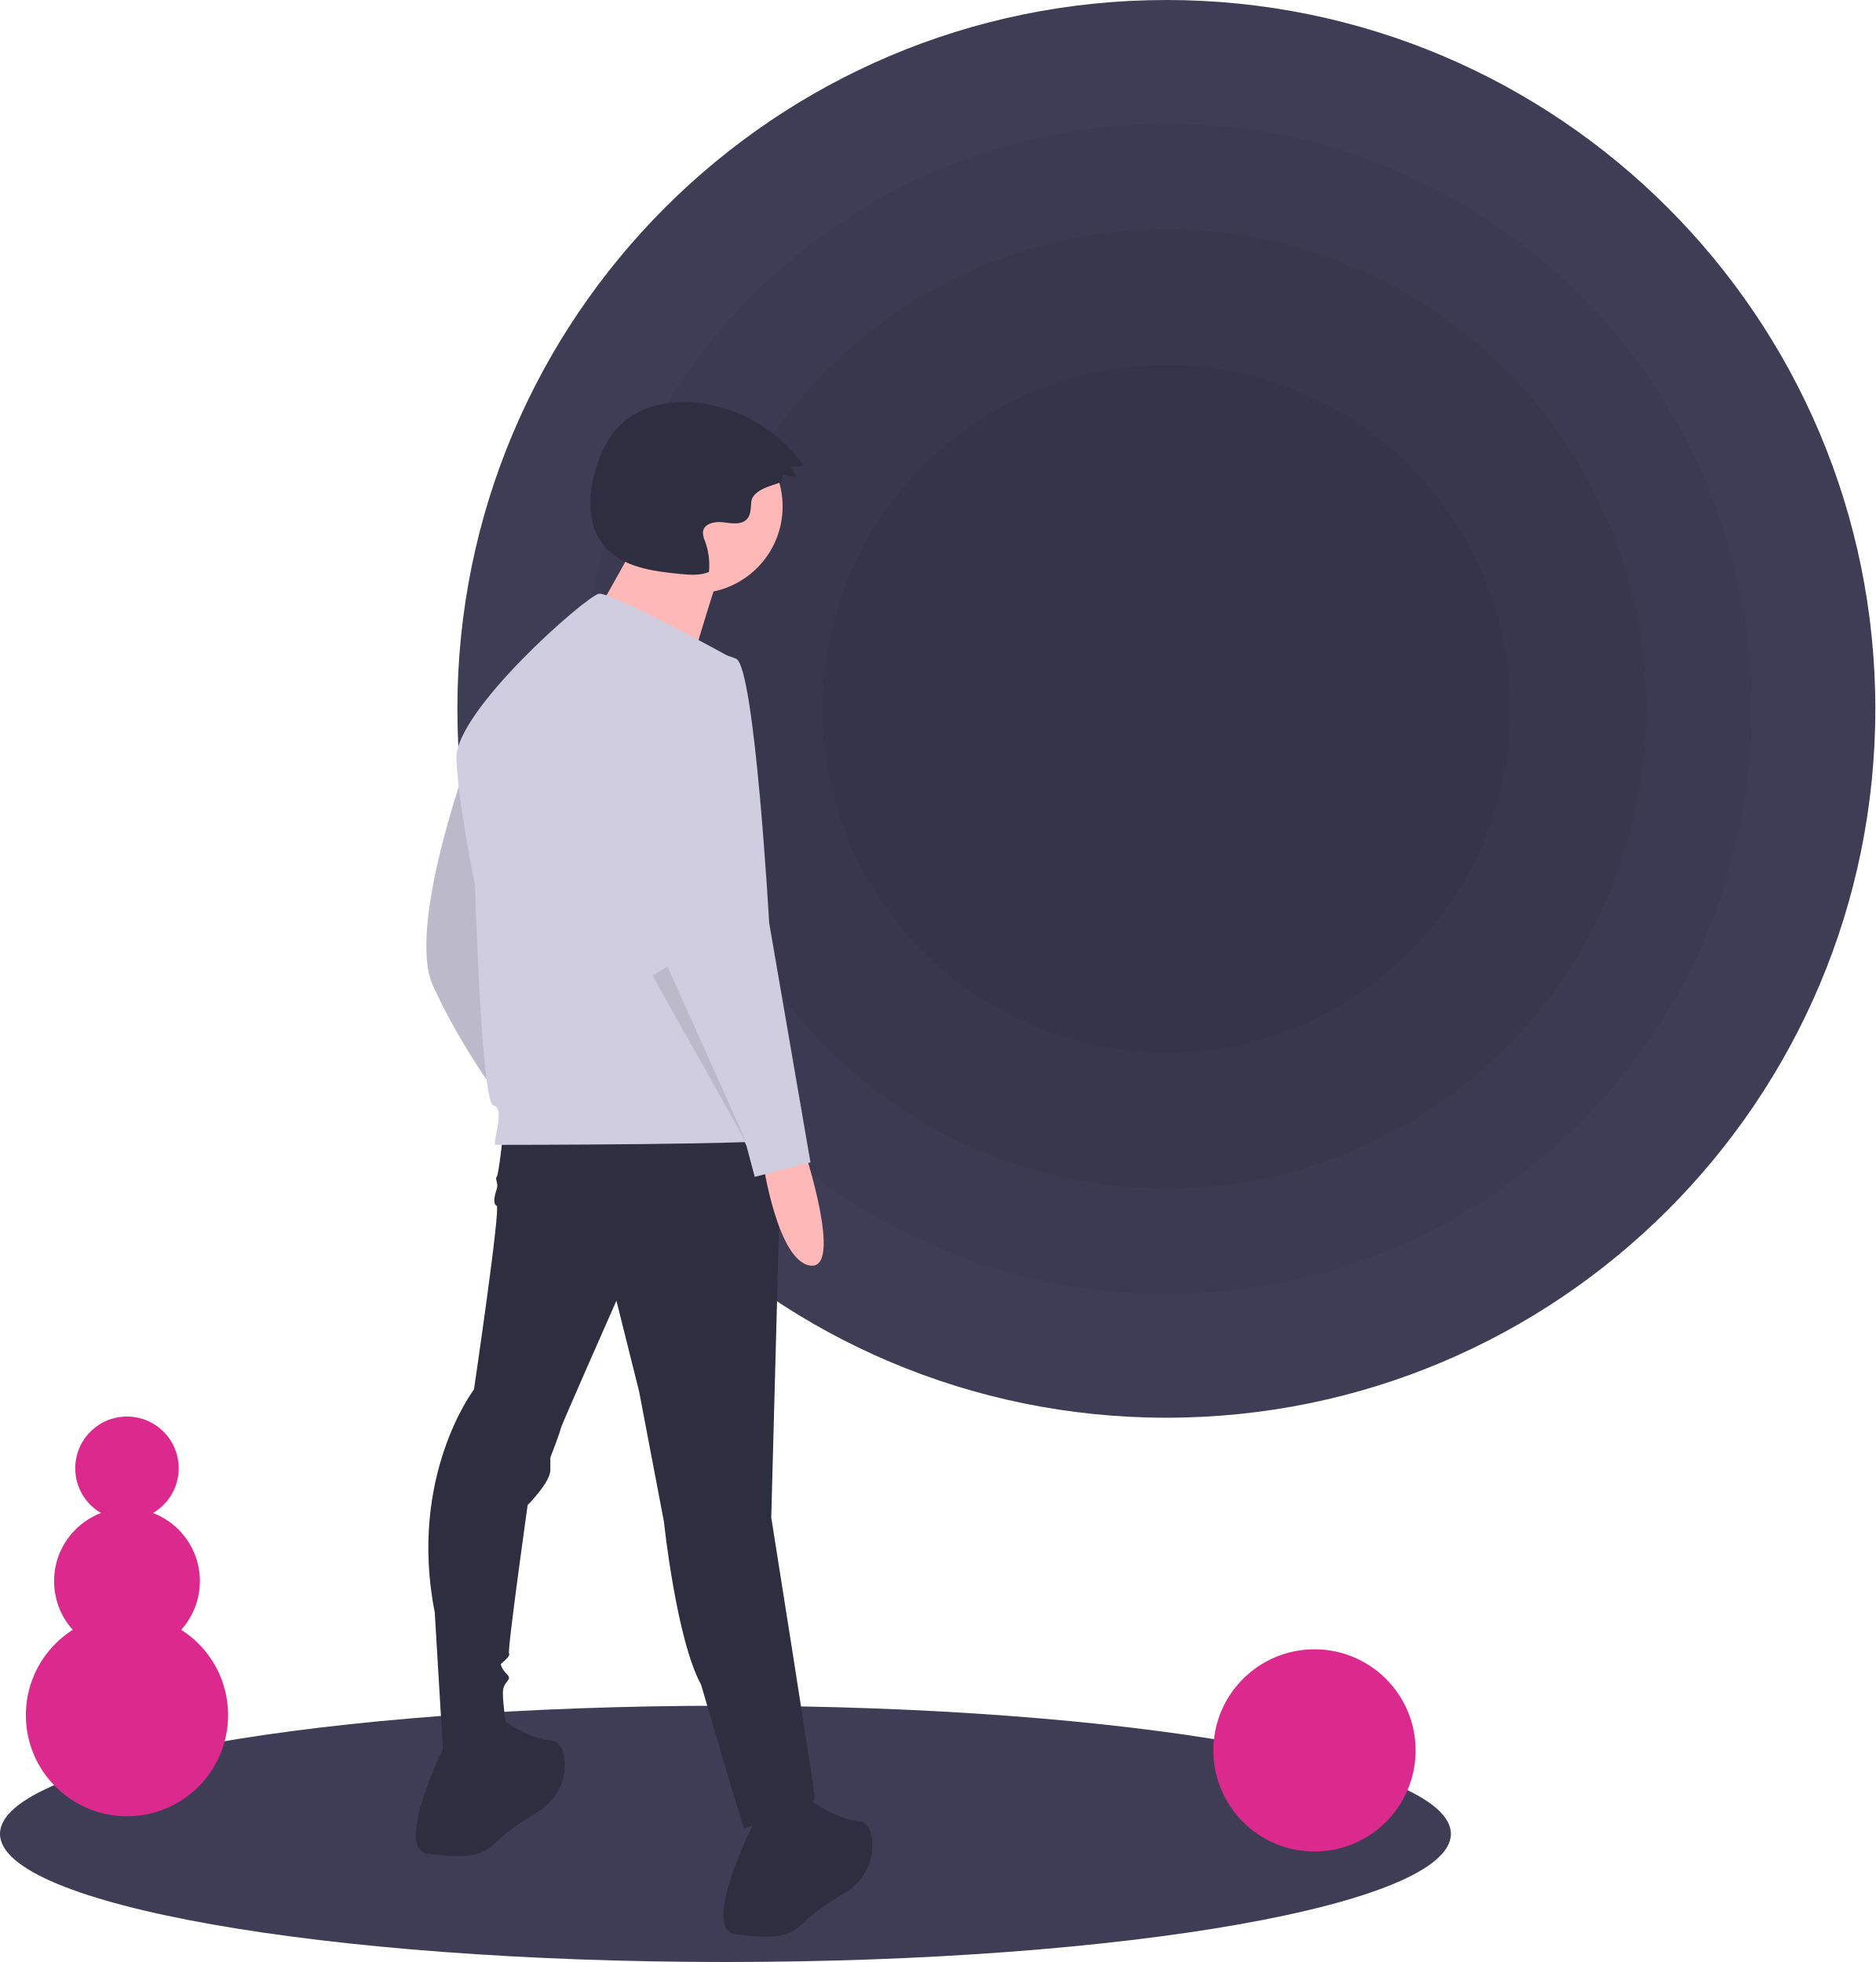
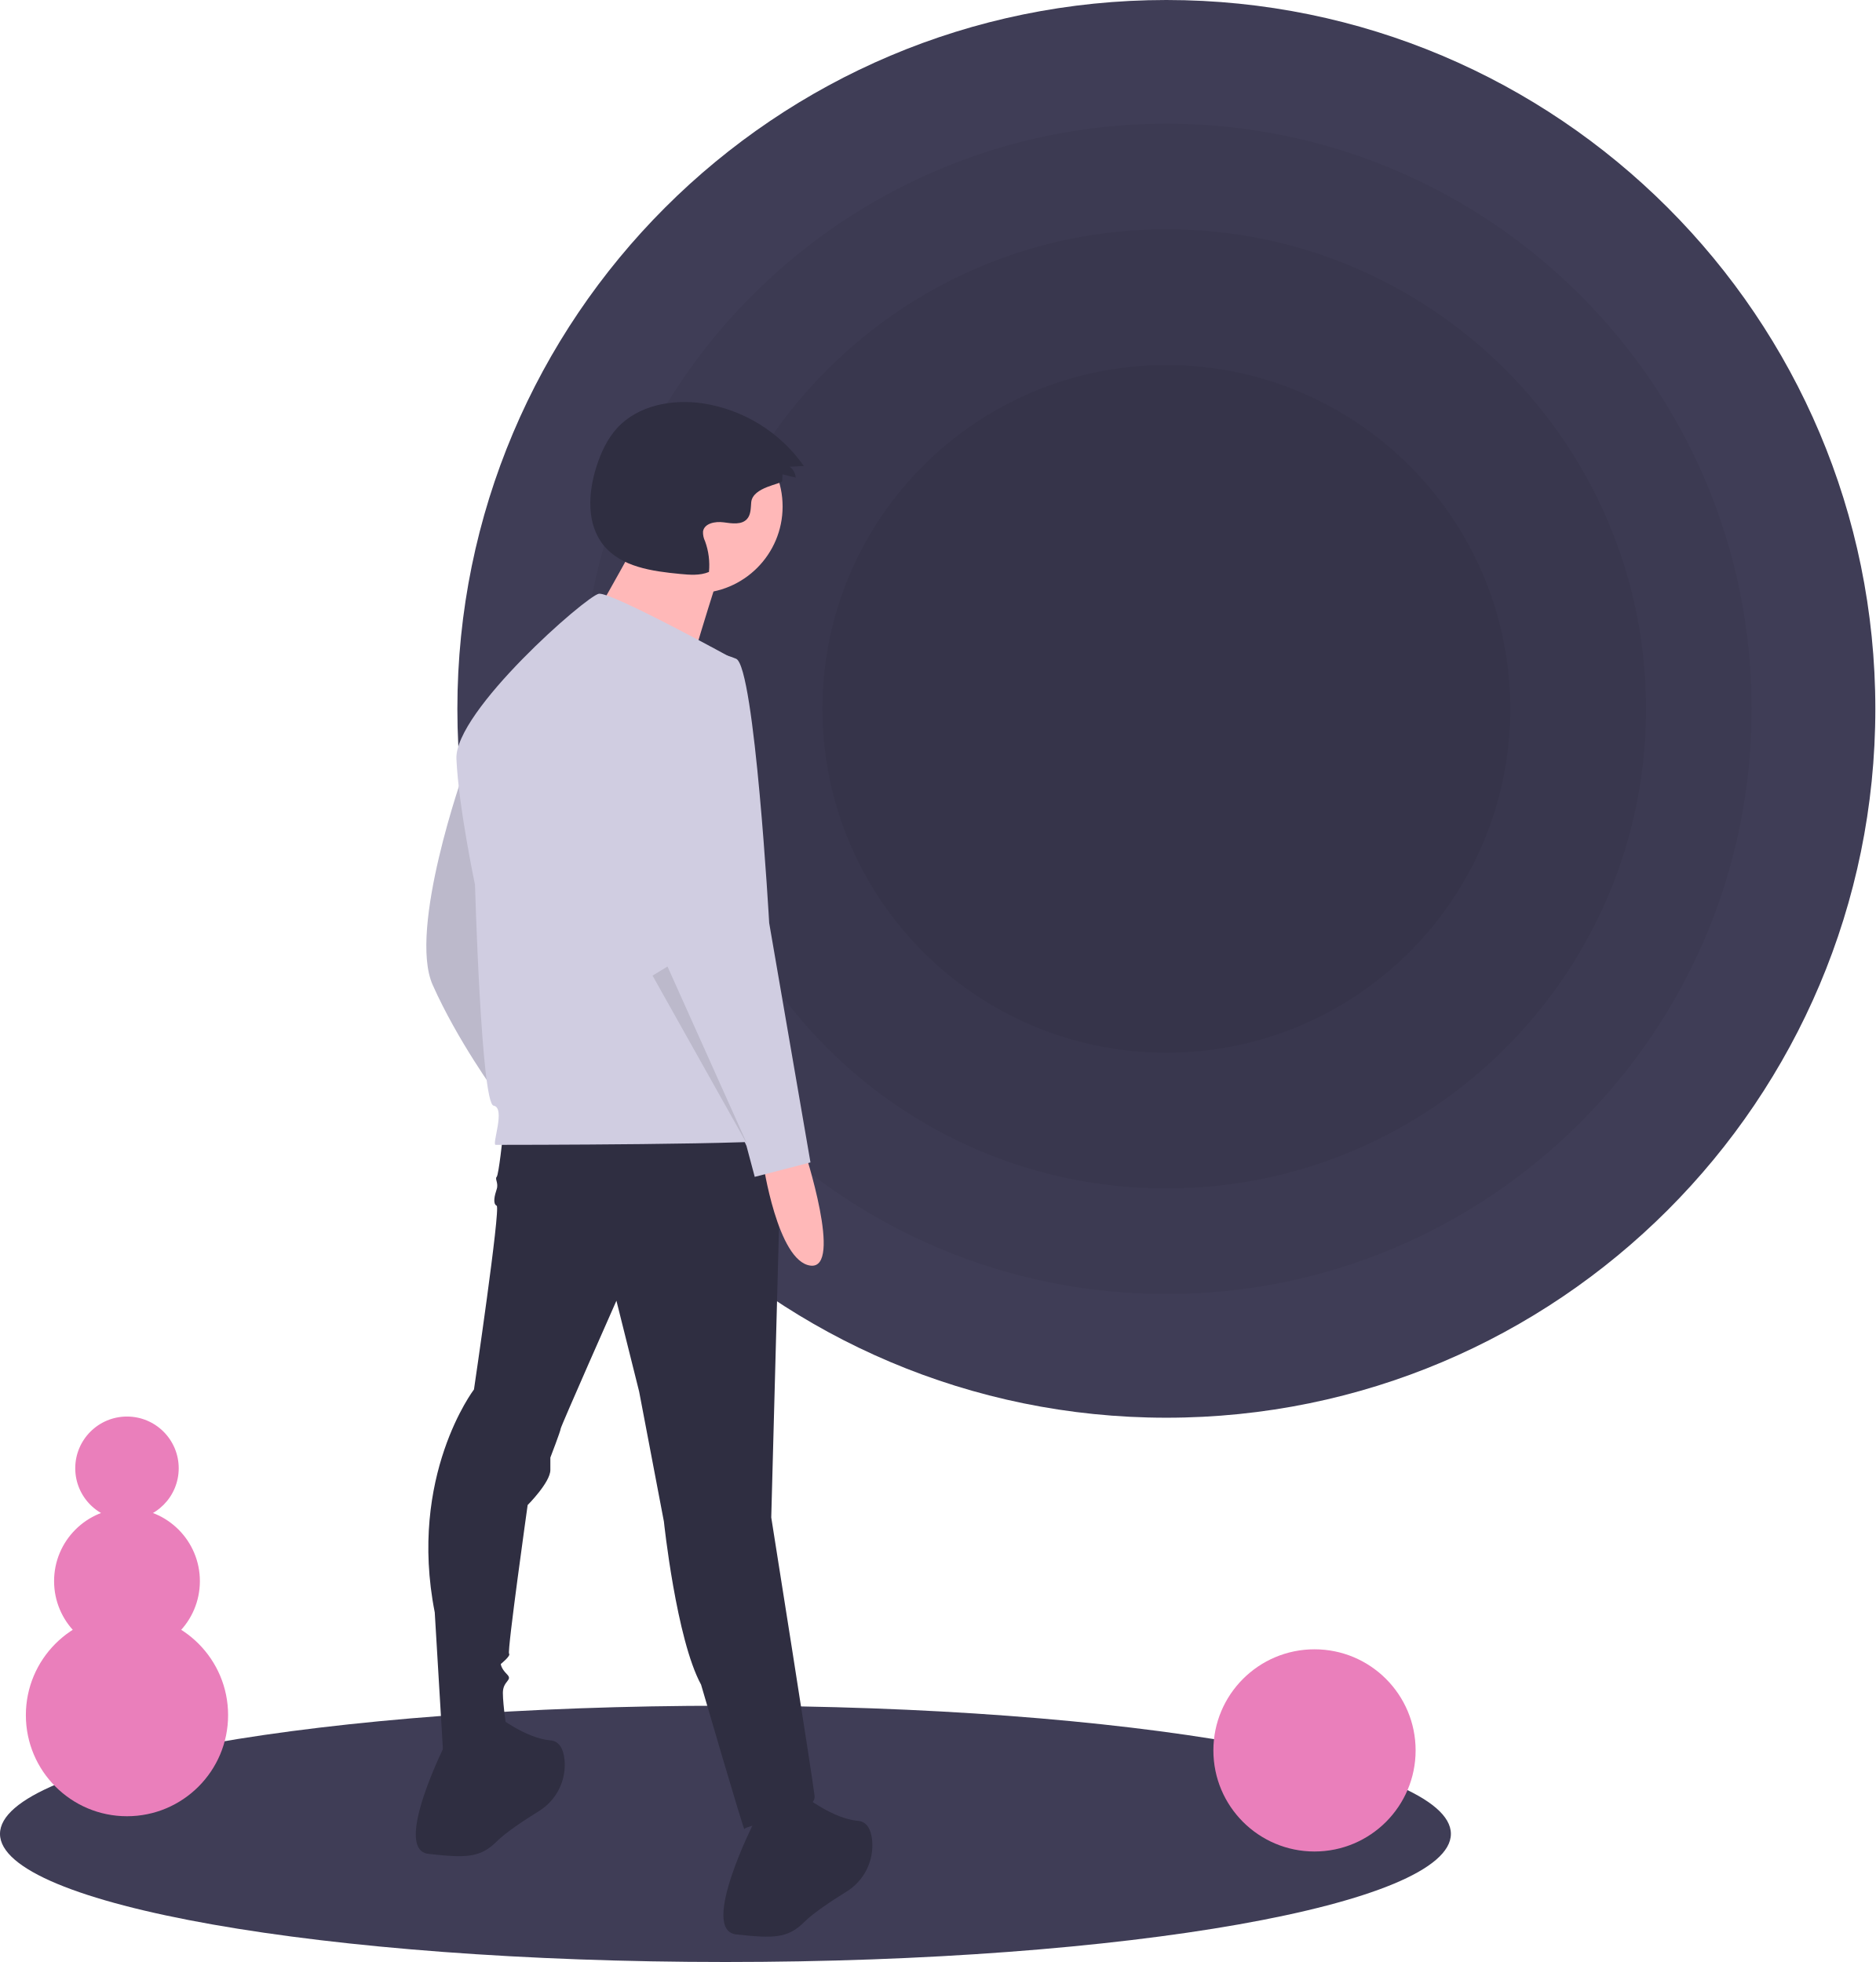
<svg xmlns="http://www.w3.org/2000/svg" id="bac3cfc7-b61b-48ce-8441-8100e40ddaa6" data-name="Layer 1" width="797.5" height="834.5" viewBox="0 0 797.5 834.5">
  <ellipse cx="308.5" cy="780" rx="308.5" ry="54.5" fill="#3f3d56" />
  <circle cx="496" cy="301.5" r="301.5" fill="#3f3d56" />
  <circle cx="496" cy="301.5" r="248.898" opacity="0.05" />
  <circle cx="496" cy="301.5" r="203.994" opacity="0.05" />
  <circle cx="496" cy="301.5" r="146.26" opacity="0.05" />
  <path d="M398.42,361.232s-23.704,66.722-13.169,90.426,27.216,46.53,27.216,46.53S406.322,365.622,398.42,361.232Z" transform="translate(-201.25 -32.75)" fill="#d0cde1" />
  <path d="M398.42,361.232s-23.704,66.722-13.169,90.426,27.216,46.53,27.216,46.53S406.322,365.622,398.42,361.232Z" transform="translate(-201.25 -32.75)" opacity="0.1" />
  <path d="M415.101,515.747s-1.756,16.681-2.634,17.558.878,2.634,0,5.268-1.756,6.145,0,7.023-9.657,78.135-9.657,78.135-28.094,36.873-16.681,94.816l3.512,58.821s27.216,1.756,27.216-7.901c0,0-1.756-11.413-1.756-16.681s4.39-5.268,1.756-7.901-2.634-4.39-2.634-4.39,4.39-3.512,3.512-4.39,7.901-63.211,7.901-63.211,9.657-9.657,9.657-14.925v-5.268s4.39-11.413,4.39-12.291,23.704-54.431,23.704-54.431l9.657,38.629,10.535,55.309s5.268,50.042,15.803,69.356c0,0,18.436,63.211,18.436,61.455s30.727-6.145,29.849-14.047-18.436-118.52-18.436-118.52L533.621,513.991Z" transform="translate(-201.25 -32.75)" fill="#2f2e41" />
  <path d="M391.397,772.978s-23.704,46.53-7.901,48.286,21.948,1.756,28.971-5.268c3.84-3.84,11.615-8.991,17.876-12.873a23.117,23.117,0,0,0,10.969-21.982c-.463-4.295-2.068-7.834-6.019-8.164-10.535-.878-22.826-10.535-22.826-10.535Z" transform="translate(-201.25 -32.75)" fill="#2f2e41" />
  <path d="M522.208,807.217s-23.704,46.53-7.901,48.286,21.948,1.756,28.971-5.268c3.84-3.84,11.615-8.991,17.876-12.873a23.117,23.117,0,0,0,10.969-21.982c-.463-4.295-2.068-7.834-6.019-8.164-10.535-.878-22.826-10.535-22.826-10.535Z" transform="translate(-201.25 -32.75)" fill="#2f2e41" />
  <circle cx="295.905" cy="215.433" r="36.905" fill="#ffb8b8" />
  <path d="M473.43,260.308S447.07,308.812,444.961,308.812,492.41,324.628,492.41,324.628s13.707-46.394,15.816-50.612Z" transform="translate(-201.25 -32.75)" fill="#ffb8b8" />
  <path d="M513.867,313.385s-52.675-28.971-57.943-28.094-61.455,50.042-60.577,70.234,7.901,53.553,7.901,53.553,2.634,93.06,7.901,93.938-.878,16.681.878,16.681,122.909,0,123.787-2.634S513.867,313.385,513.867,313.385Z" transform="translate(-201.25 -32.75)" fill="#d0cde1" />
  <path d="M543.278,521.892s16.681,50.92,2.634,49.164-20.192-43.896-20.192-43.896Z" transform="translate(-201.25 -32.75)" fill="#ffb8b8" />
  <path d="M498.504,310.313s-32.483,7.023-27.216,50.92,14.925,87.792,14.925,87.792l32.483,71.112,3.512,13.169,23.704-6.145L528.353,425.321s-6.145-108.863-14.047-112.374A34,34,0,0,0,498.504,310.313Z" transform="translate(-201.25 -32.75)" fill="#d0cde1" />
  <polygon points="277.5 414.958 317.885 486.947 283.86 411.09 277.5 414.958" opacity="0.1" />
  <path d="M533.896,237.316l.122-2.82,5.61,1.396a6.27,6.27,0,0,0-2.514-4.615l5.976-.334a64.477,64.477,0,0,0-43.124-26.651c-12.926-1.873-27.318.838-36.182,10.43-4.299,4.653-7.001,10.57-8.922,16.607-3.539,11.118-4.26,24.372,3.12,33.409,7.501,9.185,20.602,10.984,32.406,12.121,4.153.4,8.506.772,12.355-.839a29.721,29.721,0,0,0-1.654-13.037,8.687,8.687,0,0,1-.879-4.152c.525-3.512,5.209-4.396,8.728-3.922s7.75,1.2,10.062-1.494c1.593-1.856,1.499-4.559,1.71-6.996C521.282,239.785,533.836,238.707,533.896,237.316Z" transform="translate(-201.25 -32.75)" fill="#2f2e41" />
-   <circle cx="559" cy="744.5" r="43" fill="#dc298d" />
-   <circle cx="54" cy="729.5" r="43" fill="#dc298d" />
-   <circle cx="54" cy="672.5" r="31" fill="#dc298d" />
-   <circle cx="54" cy="624.5" r="22" fill="#dc298d" />
+   <circle cx="559" cy="744.5" r="43" fill="#ea7fbb" />
+   <circle cx="54" cy="729.5" r="43" fill="#ea7fbb" />
+   <circle cx="54" cy="672.5" r="31" fill="#ea7fbb" />
+   <circle cx="54" cy="624.5" r="22" fill="#ea7fbb" />
</svg>
